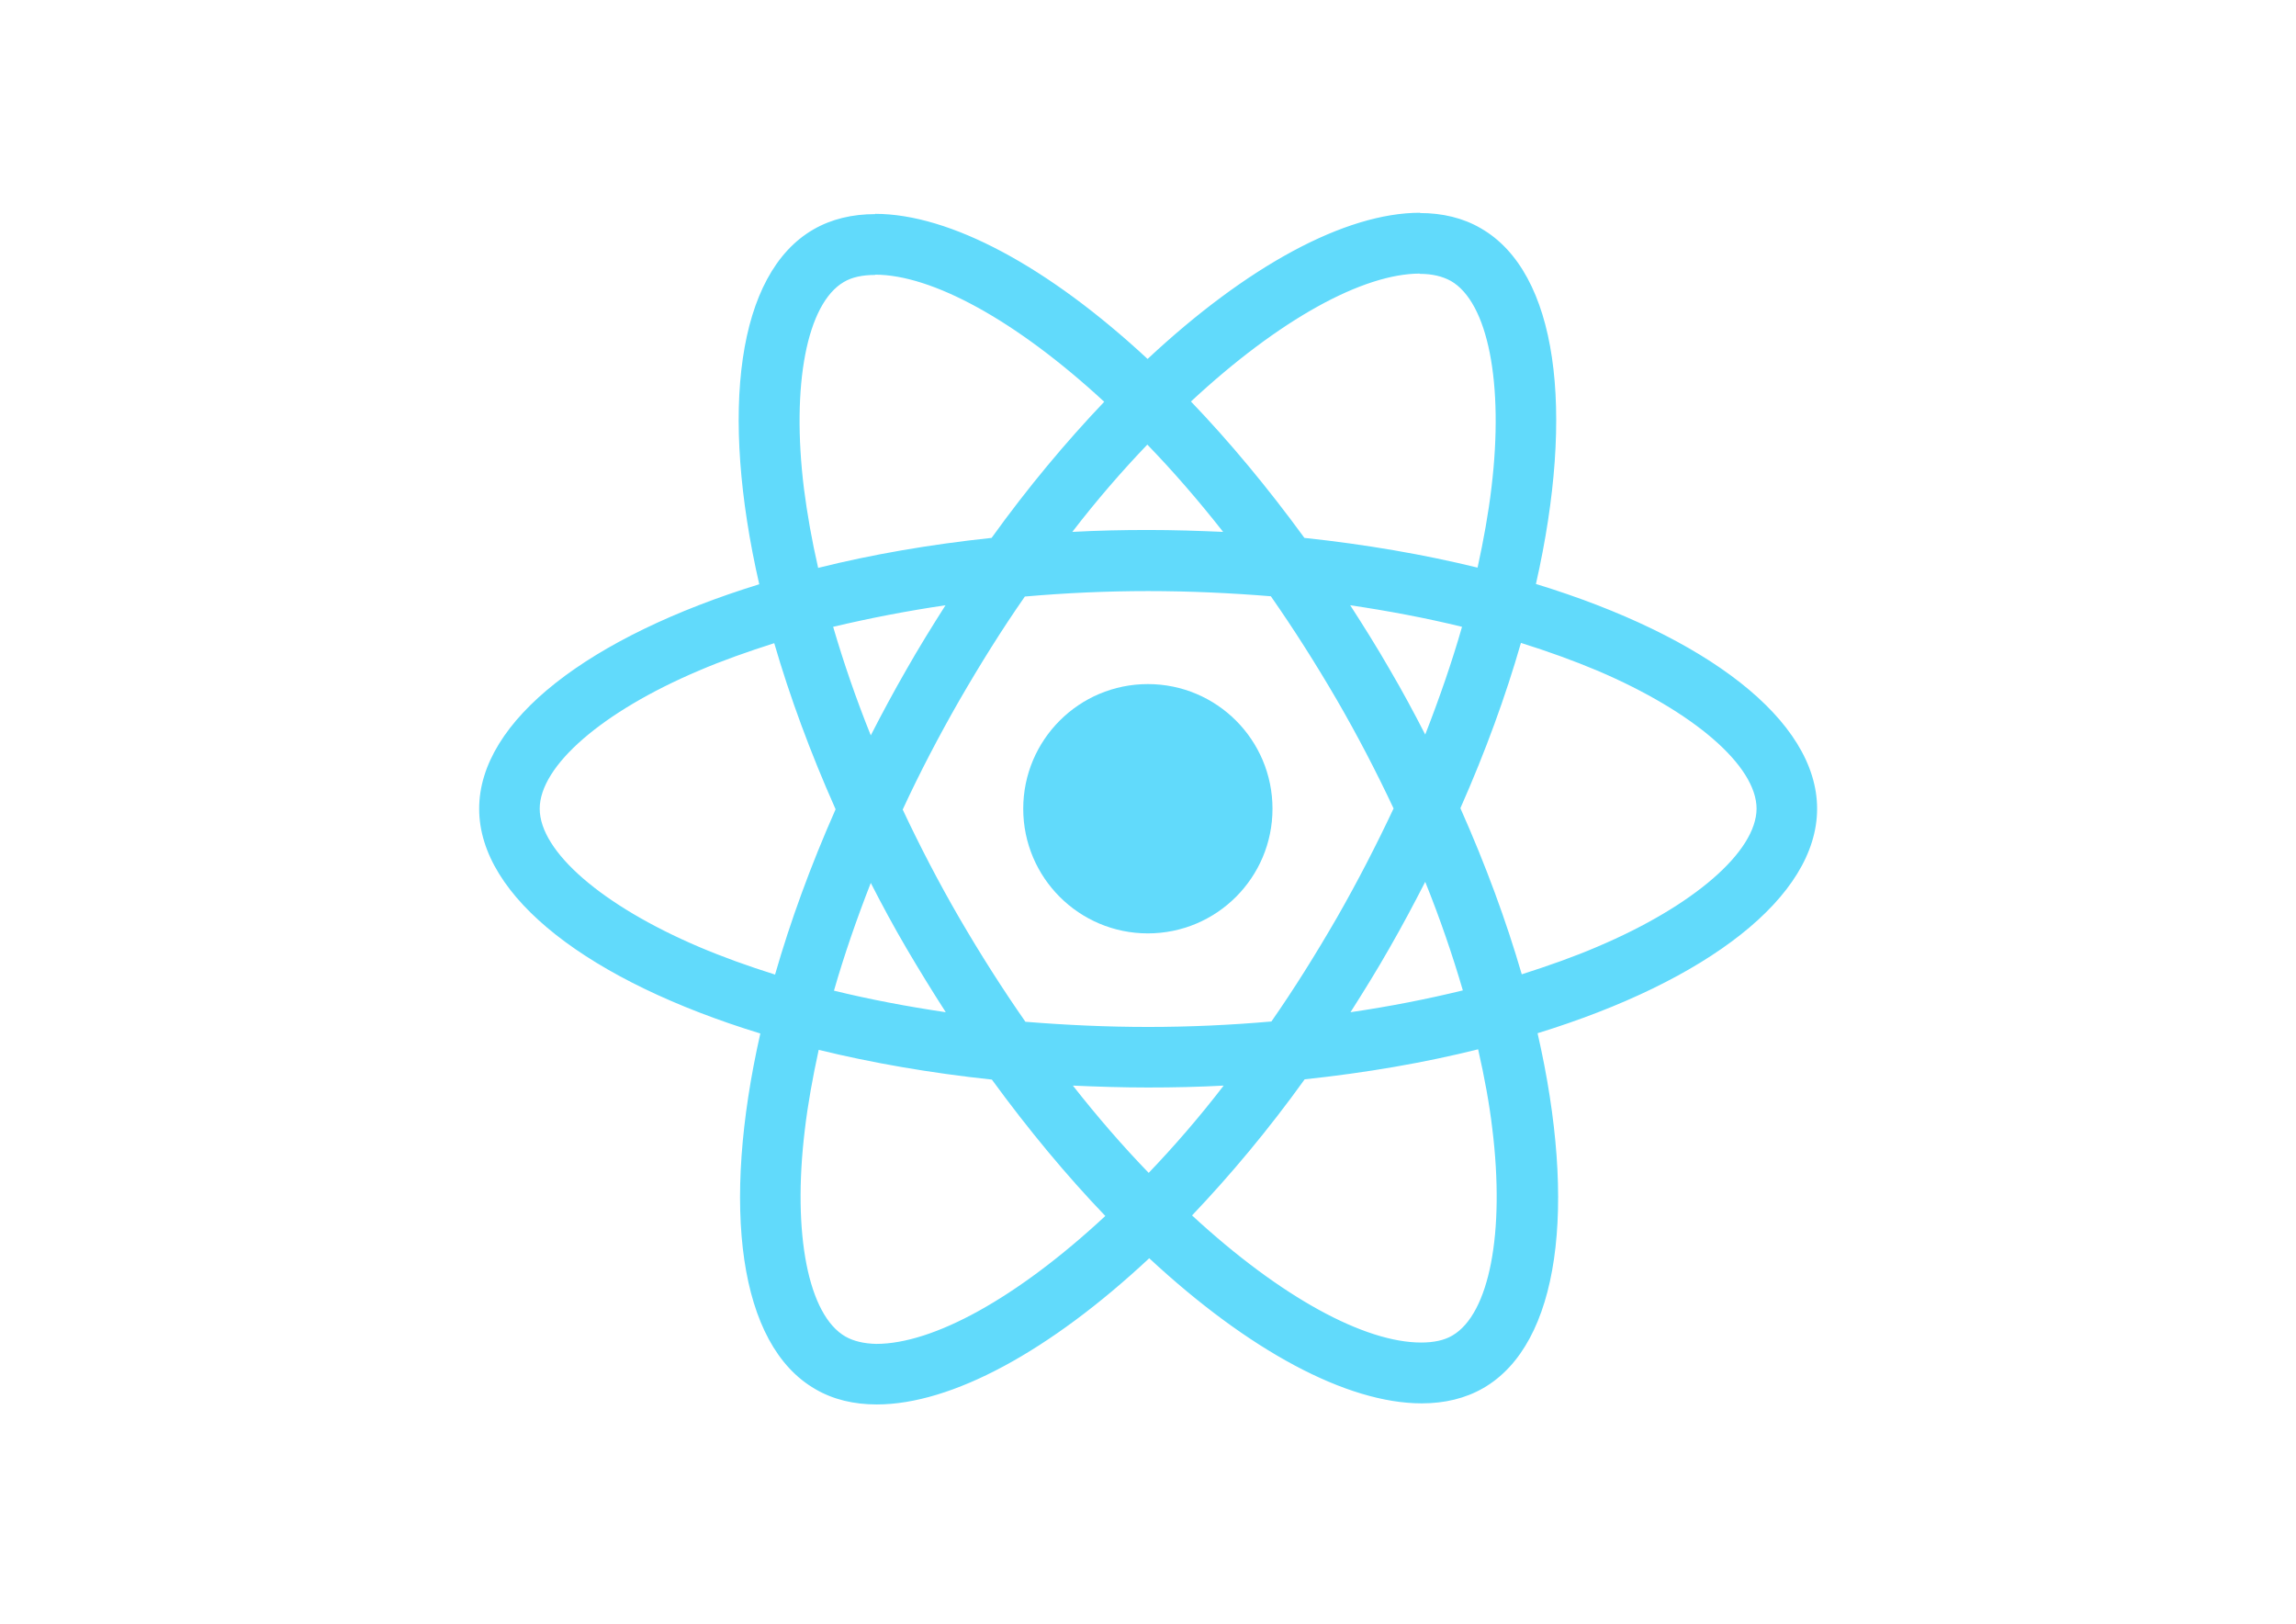
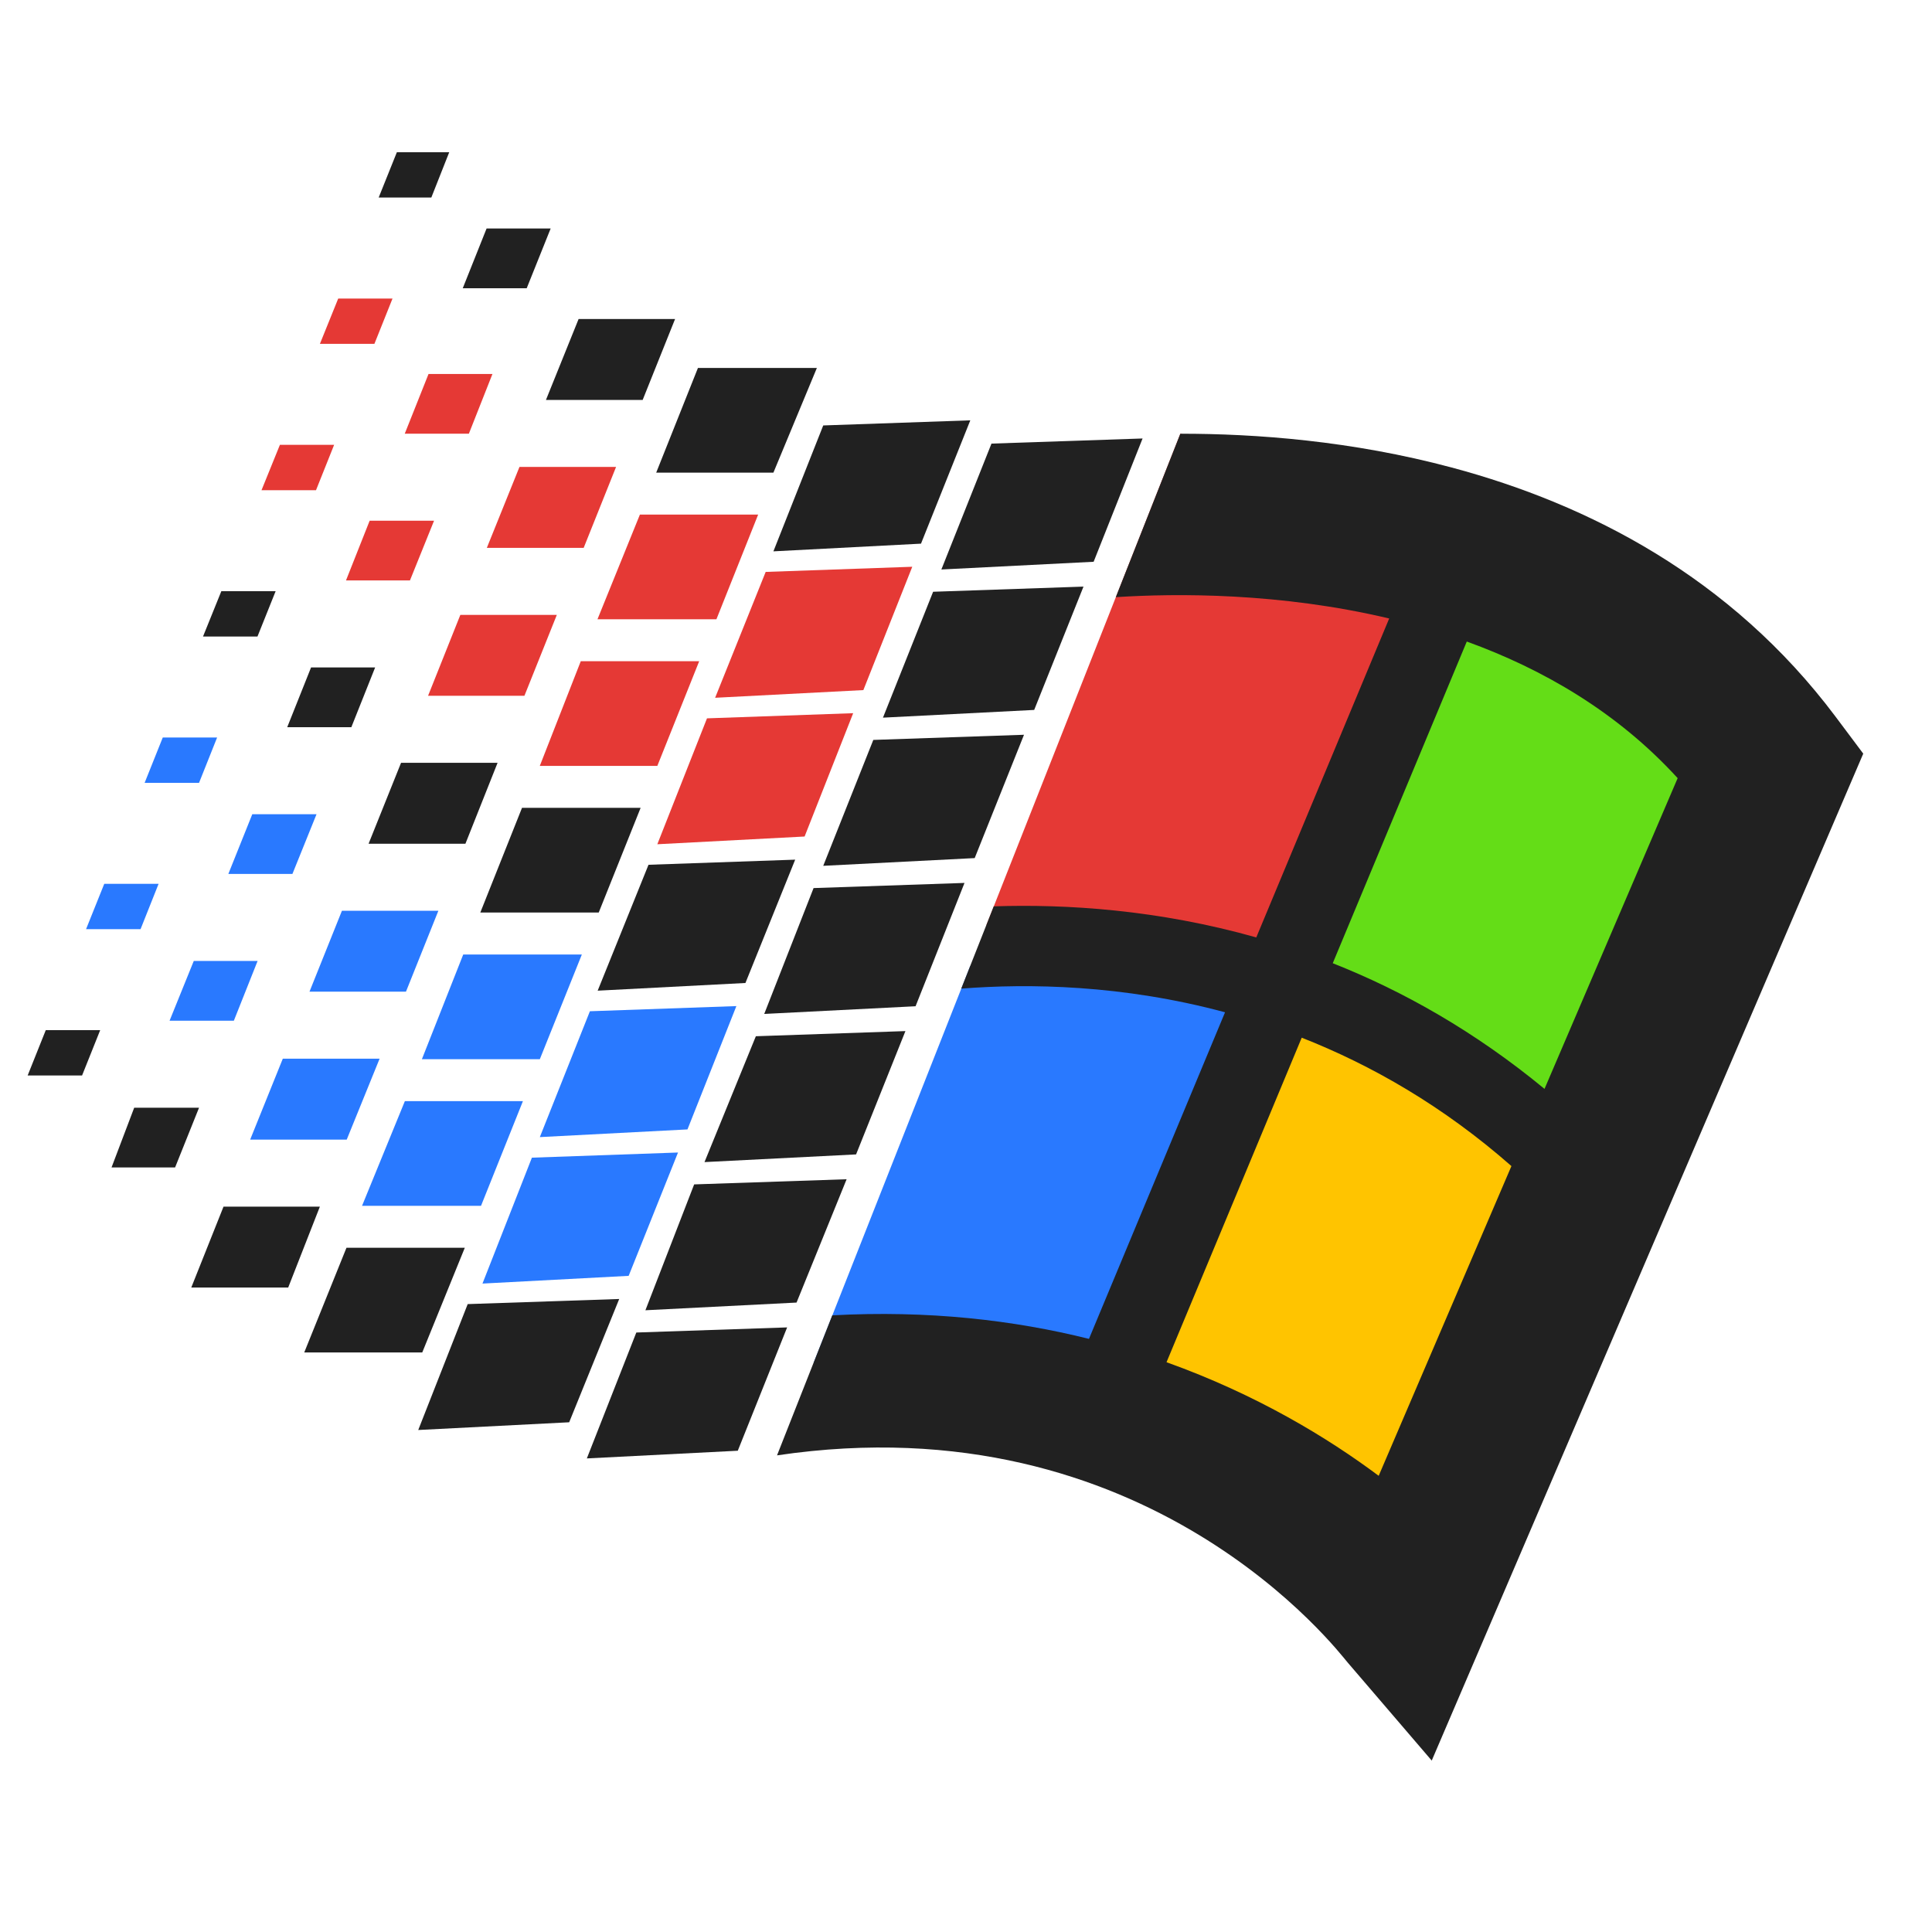
- <svg xmlns="http://www.w3.org/2000/svg" viewBox="0 0 841.9 595.3">
-   <g fill="#61DAFB">
-     <path d="M666.3 296.5c0-32.5-40.7-63.3-103.1-82.4 14.4-63.6 8-114.2-20.2-130.4-6.5-3.8-14.1-5.6-22.4-5.6v22.3c4.6 0 8.3.9 11.4 2.6 13.6 7.8 19.5 37.5 14.9 75.7-1.1 9.4-2.9 19.3-5.1 29.4-19.6-4.8-41-8.5-63.5-10.9-13.5-18.5-27.5-35.3-41.6-50 32.6-30.3 63.2-46.9 84-46.9V78c-27.5 0-63.5 19.6-99.9 53.6-36.4-33.8-72.4-53.2-99.9-53.2v22.3c20.7 0 51.4 16.5 84 46.6-14 14.7-28 31.4-41.3 49.9-22.6 2.4-44 6.1-63.6 11-2.3-10-4-19.7-5.2-29-4.7-38.2 1.1-67.9 14.6-75.8 3-1.8 6.9-2.6 11.5-2.6V78.5c-8.4 0-16 1.8-22.6 5.6-28.1 16.2-34.4 66.7-19.9 130.1-62.2 19.2-102.7 49.9-102.7 82.3 0 32.5 40.7 63.3 103.1 82.4-14.4 63.6-8 114.2 20.2 130.4 6.5 3.8 14.1 5.6 22.5 5.6 27.5 0 63.5-19.6 99.9-53.6 36.4 33.8 72.4 53.2 99.9 53.2 8.4 0 16-1.8 22.6-5.6 28.1-16.2 34.4-66.7 19.9-130.1 62-19.1 102.5-49.9 102.5-82.3zm-130.2-66.7c-3.7 12.9-8.3 26.2-13.5 39.5-4.1-8-8.4-16-13.1-24-4.6-8-9.5-15.8-14.4-23.4 14.2 2.1 27.9 4.7 41 7.9zm-45.8 106.5c-7.8 13.5-15.8 26.3-24.1 38.2-14.9 1.3-30 2-45.2 2-15.1 0-30.2-.7-45-1.9-8.3-11.9-16.4-24.6-24.2-38-7.6-13.1-14.5-26.4-20.8-39.8 6.2-13.4 13.2-26.8 20.7-39.9 7.8-13.5 15.8-26.3 24.1-38.2 14.9-1.3 30-2 45.2-2 15.1 0 30.2.7 45 1.9 8.3 11.9 16.4 24.6 24.2 38 7.6 13.1 14.5 26.4 20.8 39.8-6.3 13.4-13.2 26.8-20.7 39.9zm32.3-13c5.4 13.4 10 26.8 13.8 39.8-13.1 3.2-26.9 5.9-41.2 8 4.9-7.7 9.8-15.6 14.4-23.7 4.6-8 8.9-16.1 13-24.1zM421.2 430c-9.3-9.6-18.6-20.3-27.8-32 9 .4 18.2.7 27.5.7 9.4 0 18.7-.2 27.8-.7-9 11.7-18.3 22.4-27.5 32zm-74.4-58.9c-14.2-2.1-27.9-4.7-41-7.9 3.7-12.9 8.3-26.2 13.5-39.5 4.1 8 8.4 16 13.1 24 4.7 8 9.5 15.8 14.4 23.4zM420.7 163c9.3 9.6 18.6 20.3 27.8 32-9-.4-18.2-.7-27.5-.7-9.4 0-18.7.2-27.8.7 9-11.7 18.3-22.4 27.5-32zm-74 58.9c-4.9 7.7-9.8 15.6-14.4 23.7-4.6 8-8.9 16-13 24-5.4-13.4-10-26.8-13.8-39.8 13.1-3.1 26.9-5.8 41.2-7.9zm-90.5 125.2c-35.4-15.1-58.3-34.9-58.3-50.6 0-15.7 22.9-35.6 58.3-50.6 8.6-3.7 18-7 27.7-10.1 5.7 19.6 13.2 40 22.5 60.9-9.2 20.8-16.6 41.1-22.2 60.6-9.9-3.1-19.3-6.5-28-10.2zM310 490c-13.6-7.8-19.5-37.5-14.9-75.7 1.1-9.4 2.9-19.3 5.1-29.4 19.6 4.8 41 8.5 63.5 10.9 13.5 18.5 27.5 35.3 41.6 50-32.6 30.3-63.2 46.9-84 46.9-4.5-.1-8.3-1-11.3-2.7zm237.2-76.2c4.7 38.2-1.1 67.9-14.6 75.8-3 1.8-6.9 2.6-11.5 2.6-20.7 0-51.4-16.5-84-46.6 14-14.7 28-31.4 41.3-49.9 22.6-2.4 44-6.1 63.6-11 2.3 10.1 4.1 19.8 5.2 29.1zm38.5-66.7c-8.6 3.7-18 7-27.7 10.1-5.7-19.6-13.2-40-22.5-60.9 9.2-20.8 16.6-41.1 22.2-60.6 9.9 3.1 19.3 6.5 28.1 10.2 35.4 15.1 58.3 34.9 58.3 50.6-.1 15.7-23 35.6-58.4 50.6zM320.8 78.4z" />
-     <circle cx="420.9" cy="296.5" r="45.7" />
-     <path d="M520.5 78.1z" />
-   </g>
+ <svg xmlns="http://www.w3.org/2000/svg" viewBox="0 0 48 48" width="96px" height="96px">
+   <polygon fill="#ffc400" points="32.165,24.613 27.457,35.053 34.67,38.755 39.138,28.503" />
+   <polygon fill="#64dd17" points="36.114,14.835 32.165,24.434 38.891,28.503 43.367,18.473" />
+   <polygon fill="#2979ff" points="20.213,33.861 24.105,24 30.944,24.362 26.947,34.463" />
+   <polygon fill="#e53935" points="29.326,10.775 24.506,22.985 31.16,24 36.114,12.657" />
+   <path fill="#212121" d="M45.6,17.8c-2.604-3.471-6.137-5.272-9.508-6.178l-0.015-0.006l-0.001,0.002 c-2.49-0.668-4.883-0.844-6.751-0.842l-1.603,4.06c1.516-0.097,4.083-0.113,6.792,0.53l-3.302,7.924 c-2.442-0.689-4.717-0.832-6.523-0.772l-0.807,2.044c1.678-0.131,4.006-0.098,6.554,0.588l-3.381,8.114 c-1.864-0.466-3.995-0.714-6.377-0.585l-1.373,3.479c9.231-1.369,13.968,4.908,14.175,5.144l2.091,2.439l10.721-25.017L45.6,17.8z M34.253,36.666c-1.255-0.938-3.021-2.016-5.271-2.822l3.359-8.063c1.733,0.682,3.512,1.698,5.21,3.19L34.253,36.666z M38.373,27.053c-1.725-1.423-3.513-2.431-5.261-3.122l3.33-7.992c1.888,0.684,3.737,1.75,5.239,3.394L38.373,27.053z" />
+   <polygon fill="#212121" points="24.633,11.021 23.388,14.149 27.171,13.957 28.387,10.894" />
+   <polygon fill="#212121" points="23.183,14.702 21.937,17.83 25.694,17.638 26.919,14.574" />
+   <polygon fill="#212121" points="21.697,18.383 20.453,21.511 24.216,21.319 25.441,18.255" />
+   <polygon fill="#212121" points="20.213,22.064 18.987,25.191 22.747,25 23.963,21.936" />
+   <polygon fill="#212121" points="18.779,25.745 17.503,28.872 21.269,28.681 22.495,25.617" />
+   <polygon fill="#212121" points="17.246,29.426 16.035,32.553 19.79,32.362 21.034,29.298" />
+   <polygon fill="#212121" points="15.809,33.106 14.58,36.234 18.33,36.043 19.556,32.979" />
+   <polygon fill="#212121" points="11.62,32.4 10.391,35.528 14.141,35.336 15.384,32.273" />
+   <polygon fill="#2979ff" points="13.215,28.762 11.987,31.89 15.619,31.698 16.845,28.634" />
+   <polygon fill="#2979ff" points="14.656,25.124 13.412,28.251 17.08,28.06 18.295,24.996" />
+   <polygon fill="#212121" points="16.112,21.485 14.849,24.613 18.52,24.422 19.756,21.358" />
+   <polygon fill="#e53935" points="17.565,17.847 16.331,20.975 19.99,20.783 21.197,17.719" />
+   <polygon fill="#e53935" points="19.023,14.209 17.767,17.336 21.45,17.145 22.665,14.081" />
+   <polygon fill="#212121" points="20.453,10.57 19.215,13.698 22.882,13.507 24.107,10.443" />
+   <polygon fill="#212121" points="10.491,33.601 11.548,31 8.608,31 7.559,33.601" />
+   <polygon fill="#212121" points="14.875,22.672 15.916,20.071 12.969,20.071 11.933,22.672" />
+   <polygon fill="#212121" points="19.215,11.743 20.295,9.142 17.34,9.142 16.303,11.743" />
+   <polygon fill="#2979ff" points="11.951,29.958 12.992,27.357 10.059,27.357 8.995,29.958" />
+   <polygon fill="#2979ff" points="13.412,26.315 14.456,23.714 11.509,23.714 10.482,26.315" />
+   <polygon fill="#e53935" points="16.331,19.029 17.371,16.428 14.429,16.428 13.411,19.029" />
+   <polygon fill="#e53935" points="17.799,15.386 18.836,12.785 15.898,12.785 14.844,15.386" />
+   <polygon fill="#212121" points="4.752,31.989 5.553,29.979 7.947,29.979 7.16,31.989" />
+   <polygon fill="#2979ff" points="6.215,28.314 7.026,26.303 9.431,26.303 8.614,28.314" />
+   <polygon fill="#2979ff" points="7.689,24.638 8.495,22.628 10.891,22.628 10.086,24.638" />
+   <polygon fill="#212121" points="9.157,20.963 9.964,18.952 12.362,18.952 11.563,20.963" />
+   <polygon fill="#212121" points="13.564,9.936 14.375,7.926 16.772,7.926 15.967,9.936" />
+   <polygon fill="#e53935" points="10.635,17.287 11.437,15.277 13.834,15.277 13.029,17.287" />
+   <polygon fill="#e53935" points="12.095,13.612 12.906,11.601 15.306,11.601 14.501,13.612" />
+   <polygon fill="#212121" points="3.334,27.521 2.771,29.005 4.35,29.005 4.945,27.521" />
+   <polygon fill="#2979ff" points="4.814,23.875 4.213,25.359 5.81,25.359 6.4,23.875" />
+   <polygon fill="#2979ff" points="6.268,20.229 5.673,21.713 7.265,21.713 7.864,20.229" />
+   <polygon fill="#212121" points="7.728,16.583 7.136,18.067 8.729,18.067 9.32,16.583" />
+   <polygon fill="#e53935" points="9.184,12.937 8.596,14.421 10.185,14.421 10.784,12.937" />
+   <polygon fill="#e53935" points="10.647,9.291 10.056,10.775 11.649,10.775 12.235,9.291" />
+   <polygon fill="#212121" points="12.089,5.677 11.497,7.161 13.086,7.161 13.681,5.677" />
+   <polygon fill="#212121" points="0.687,26.72 1.137,25.594 2.489,25.594 2.039,26.72" />
+   <polygon fill="#2979ff" points="2.138,23.085 2.59,21.959 3.94,21.959 3.492,23.085" />
+   <polygon fill="#2979ff" points="3.593,19.45 4.044,18.323 5.394,18.323 4.945,19.45" />
+   <polygon fill="#212121" points="5.044,15.814 5.499,14.688 6.848,14.688 6.397,15.814" />
+   <polygon fill="#e53935" points="6.497,12.179 6.954,11.052 8.301,11.052 7.851,12.179" />
+   <polygon fill="#e53935" points="7.948,8.543 8.403,7.417 9.752,7.417 9.302,8.543" />
+   <polygon fill="#212121" points="9.408,4.908 9.86,3.782 11.161,3.782 10.716,4.908" />
</svg>
